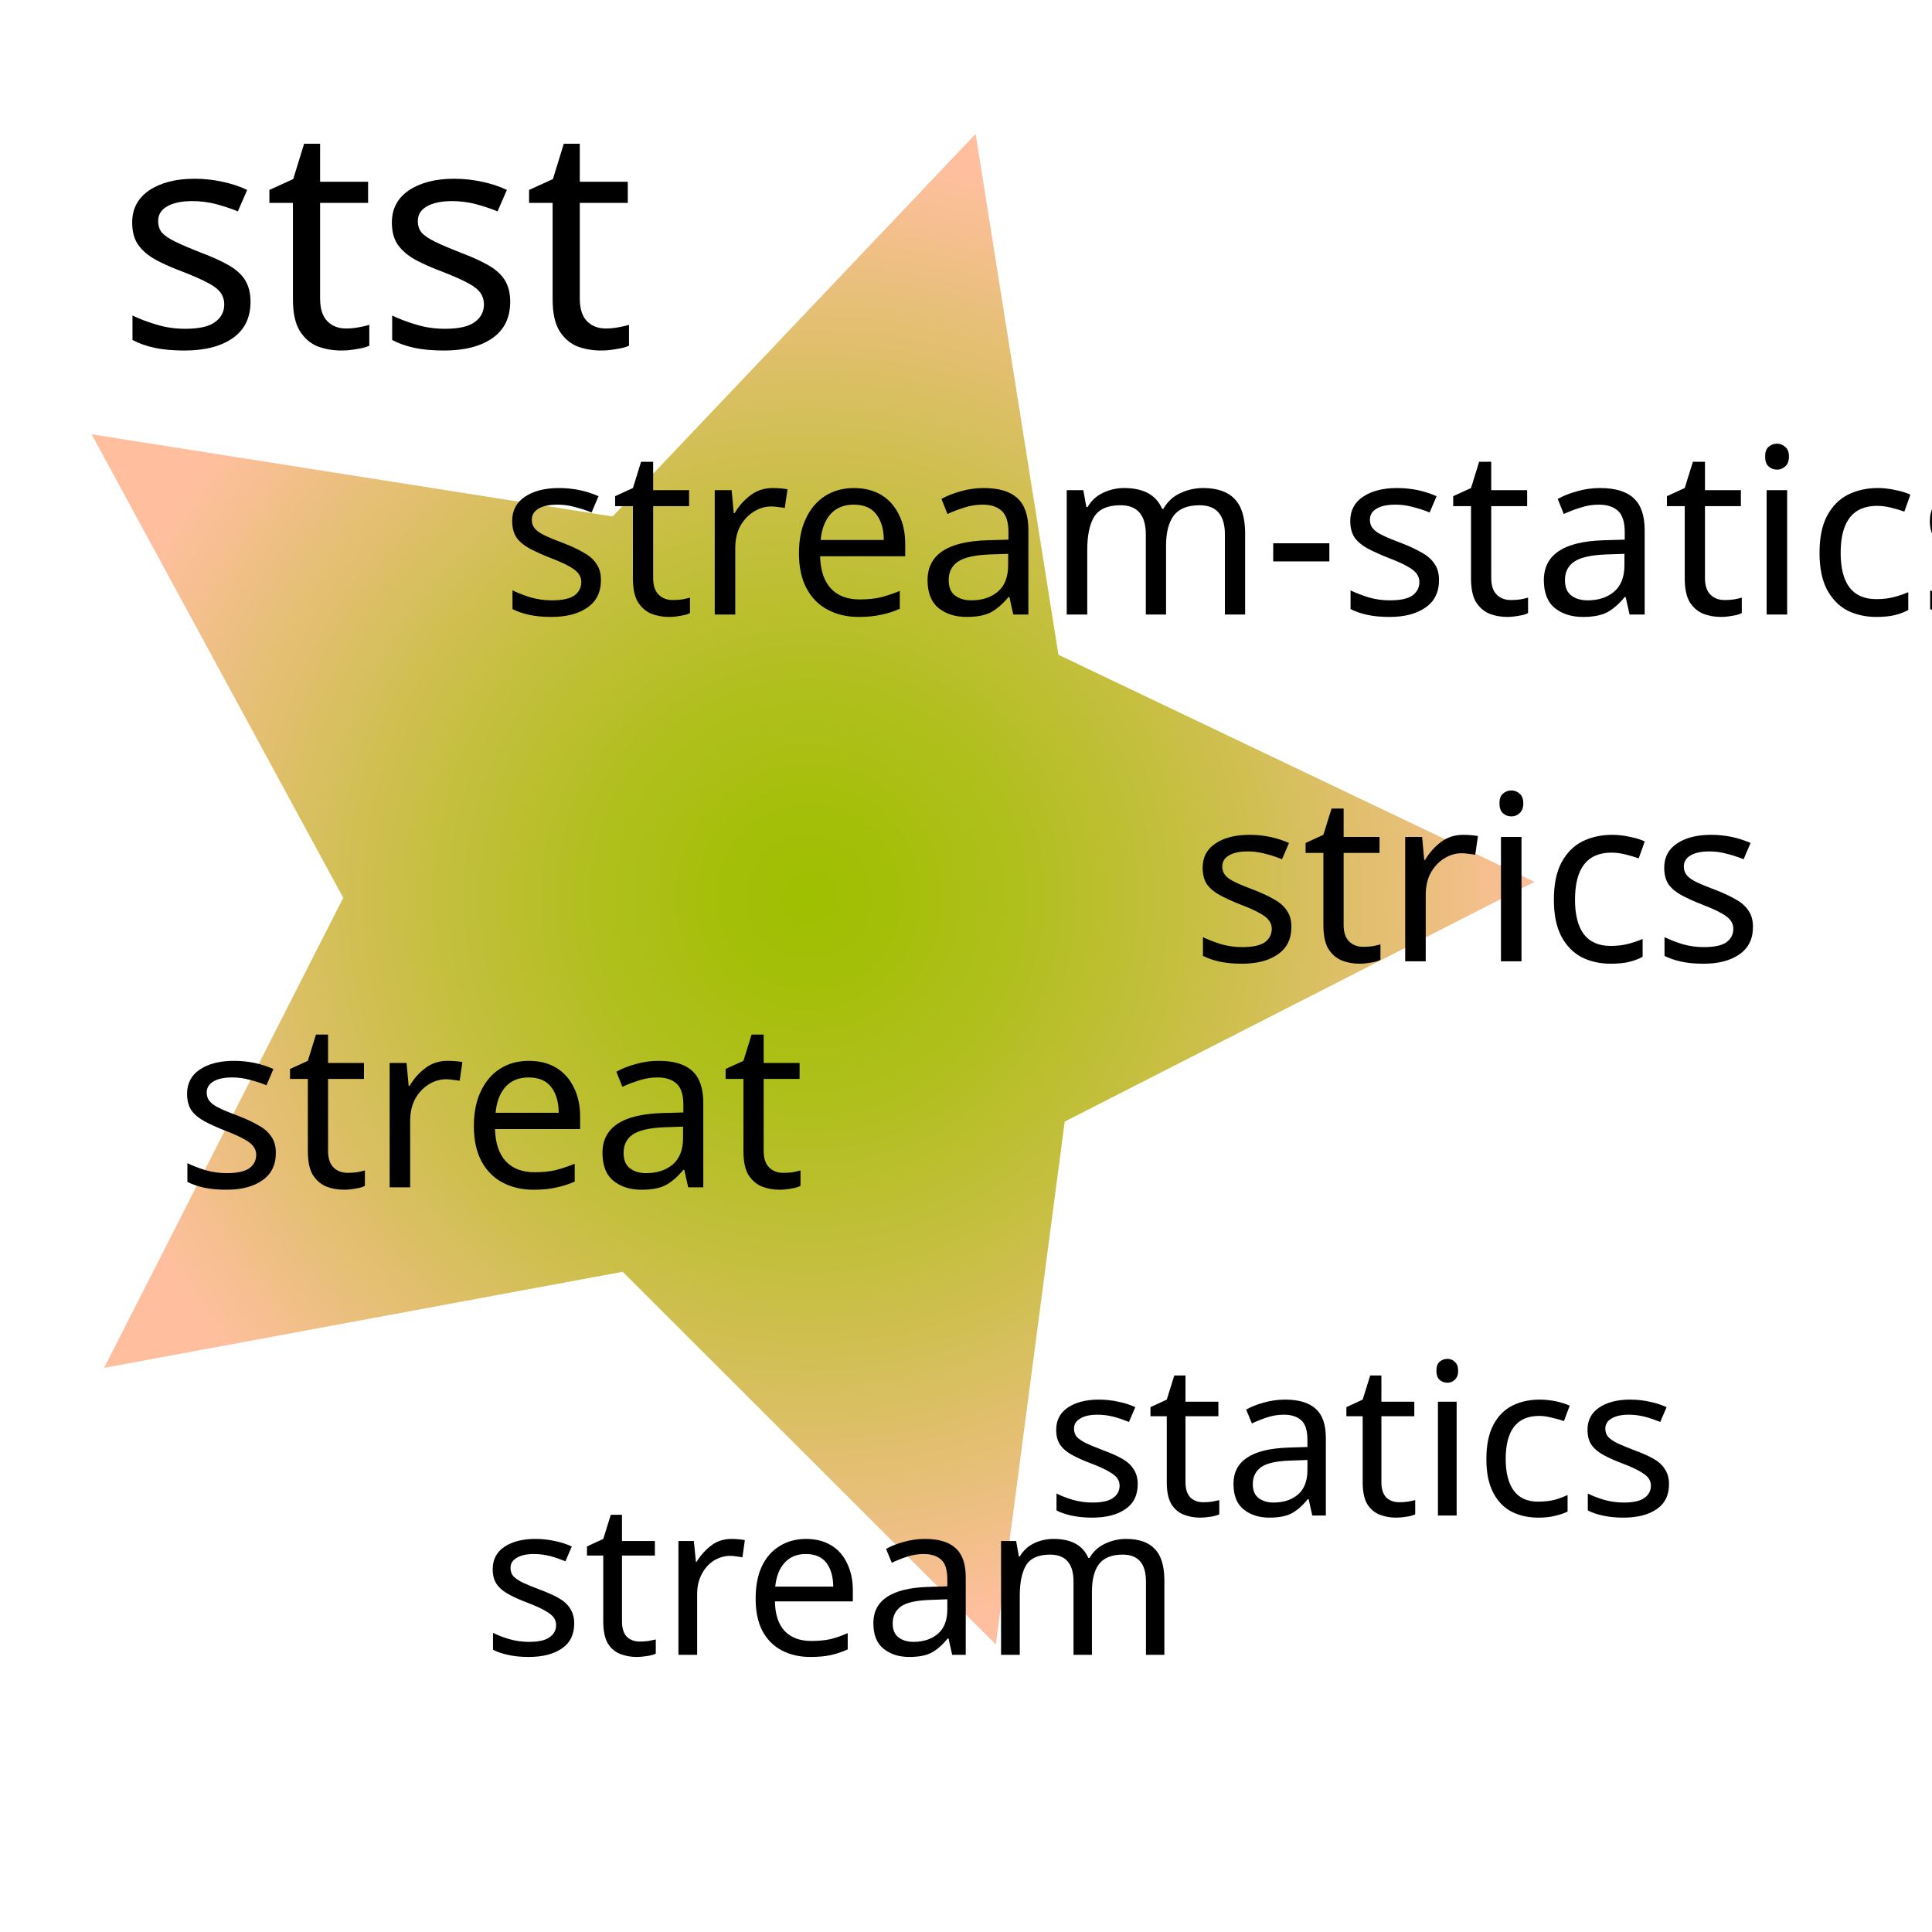
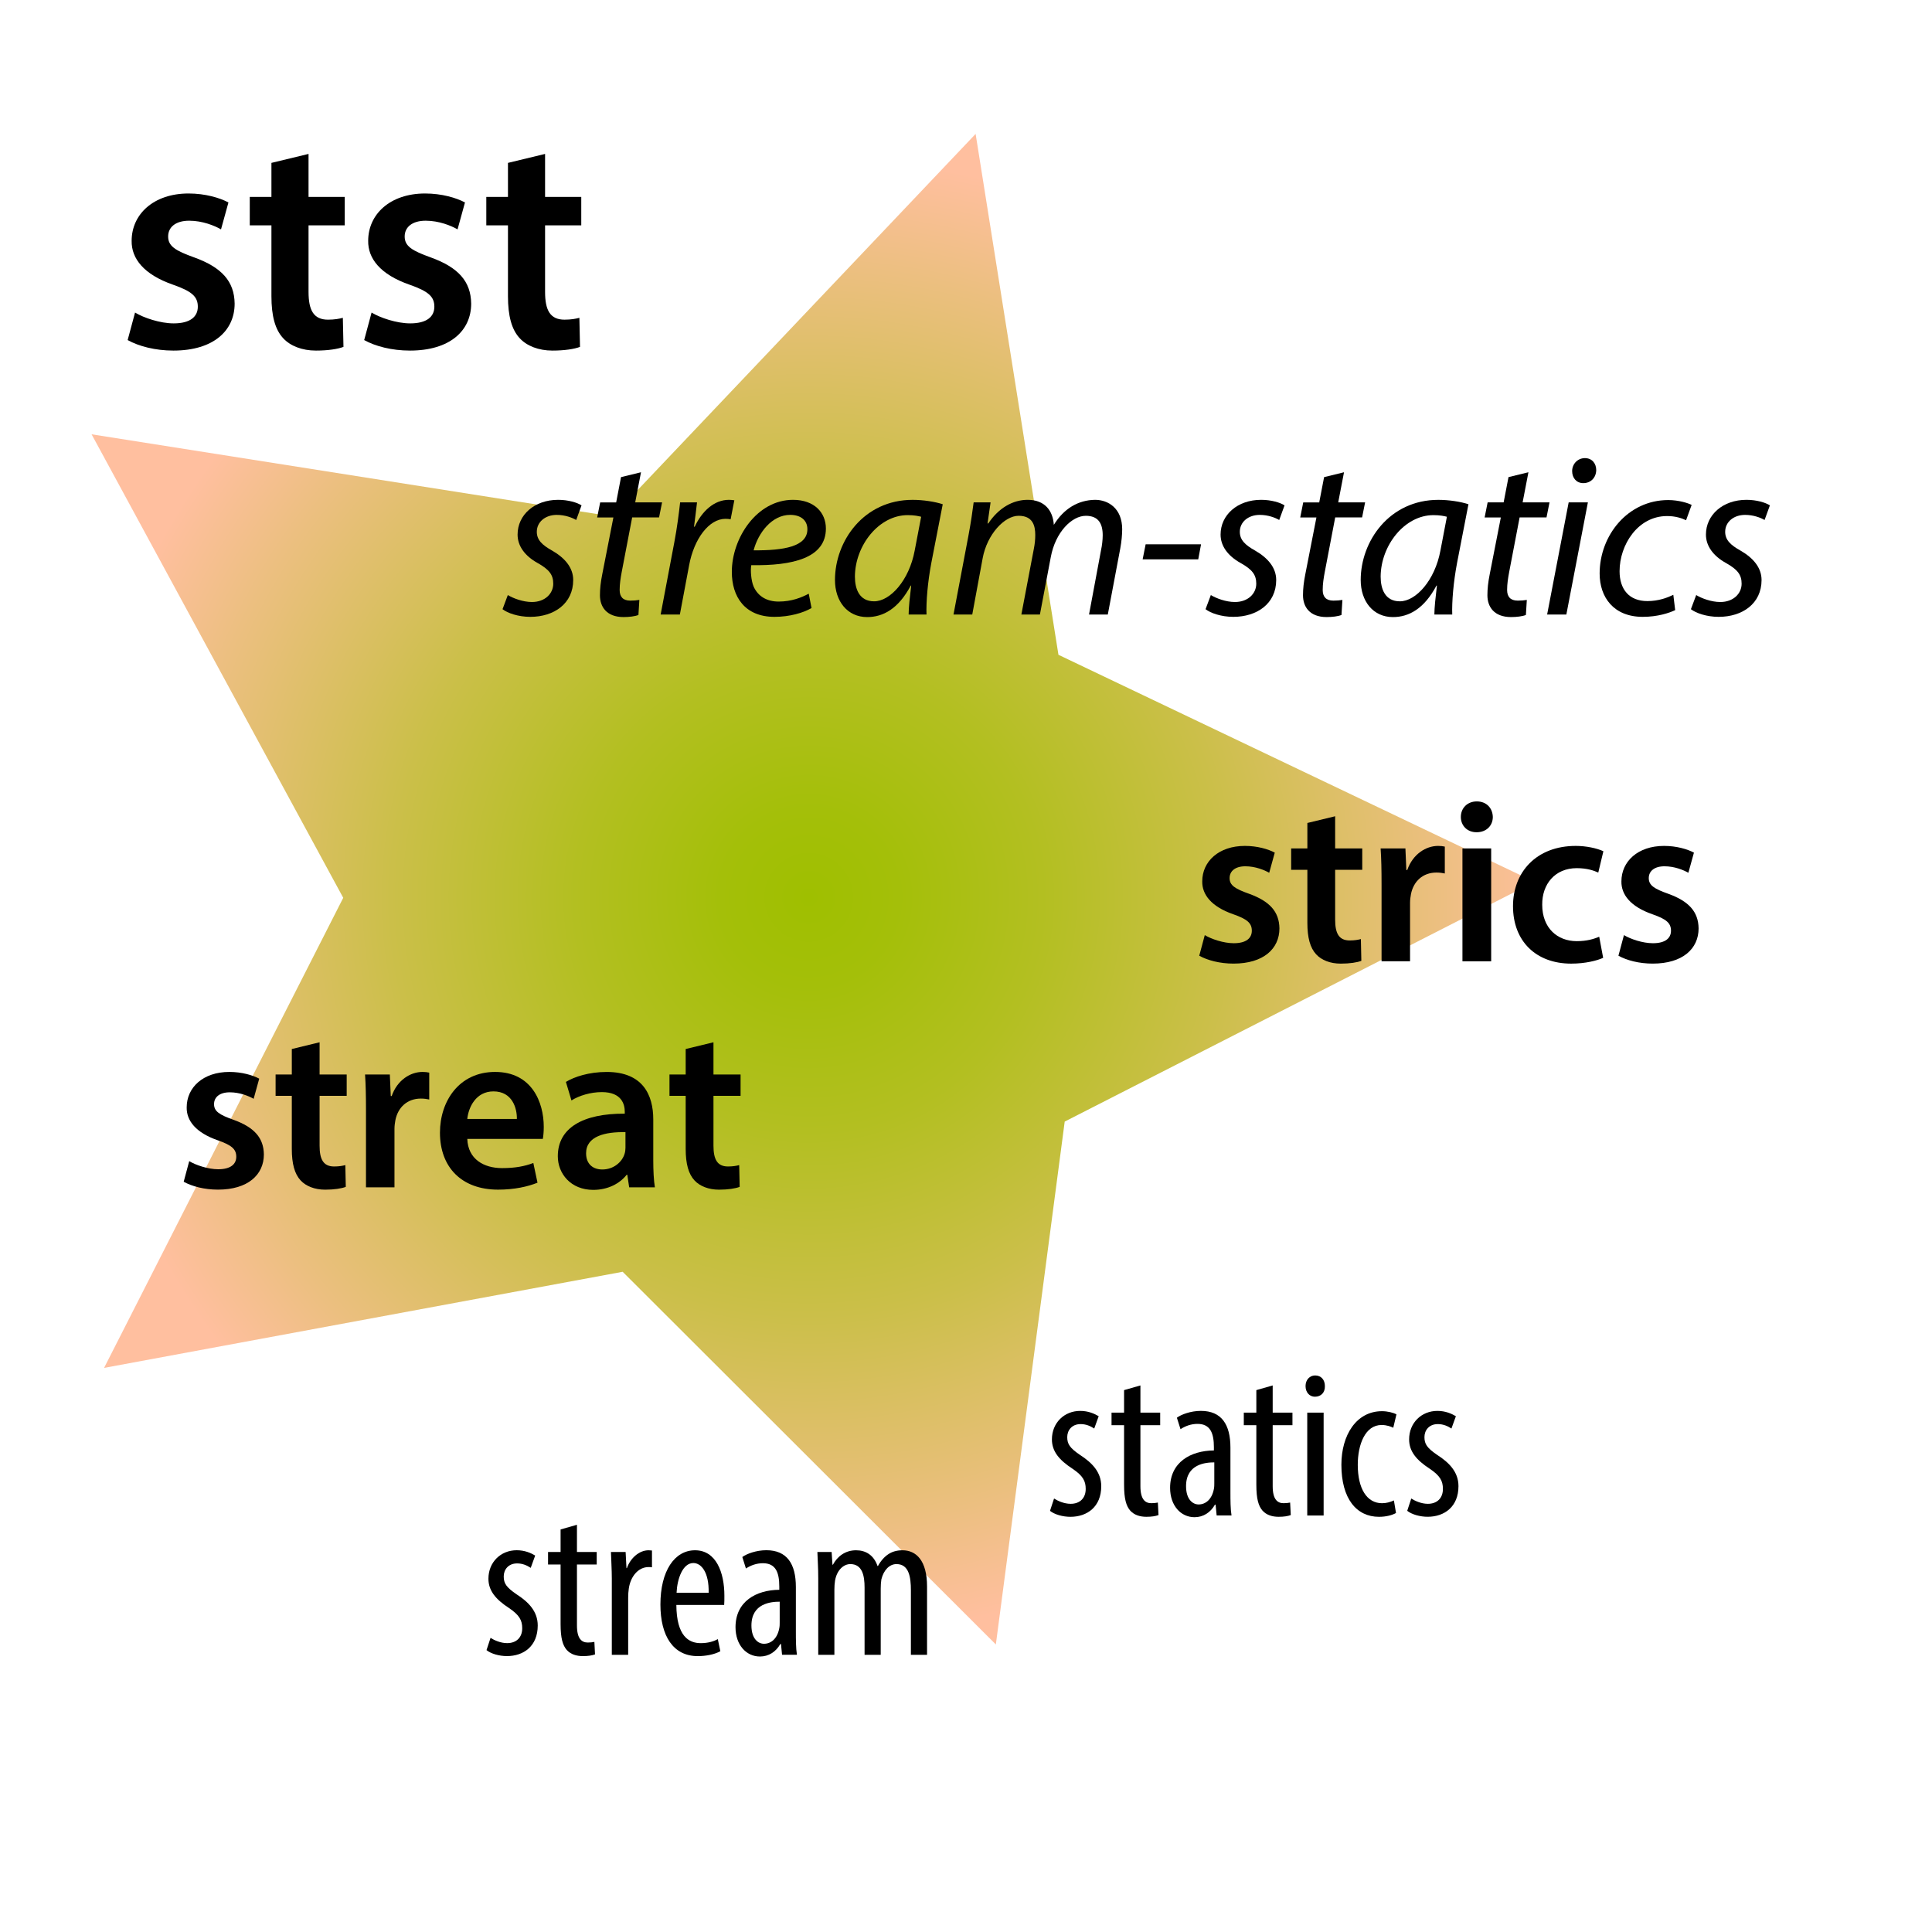
<svg xmlns="http://www.w3.org/2000/svg" version="1.1" id="Layer_1" x="0px" y="0px" width="100px" height="100px" viewBox="0 0 100 100" enable-background="new 0 0 100 100" xml:space="preserve">
  <radialGradient id="SVGID_1_" cx="41.675" cy="46.554" r="38.326" gradientTransform="matrix(0.9989 -0.0462 0.0462 0.9989 -1.9199 1.8701)" gradientUnits="userSpaceOnUse">
    <stop offset="0" style="stop-color:#9FBF00" />
    <stop offset="0.12" style="stop-color:#A4BF09" />
    <stop offset="0.316" style="stop-color:#B3BF21" />
    <stop offset="0.564" style="stop-color:#CBBF49" />
    <stop offset="0.85" style="stop-color:#ECBF80" />
    <stop offset="1" style="stop-color:#FFBF9F" />
  </radialGradient>
  <polygon fill="url(#SVGID_1_)" points="51.545,85.118 32.229,65.827 5.387,70.802 17.766,46.471 4.74,22.479 31.706,26.733   50.498,6.931 54.785,33.892 79.425,45.645 55.109,58.053 " />
-   <text transform="matrix(1 0 0 1 25.9009 31.8076)" font-family="'MyriadPro-It'" font-size="12">stream-statics</text>
-   <text transform="matrix(1 0 0 1 9.0742 61.4556)" font-family="'MyriadPro-Semibold'" font-size="12">streat</text>
-   <text transform="matrix(1 0 0 1 24.9399 85.6543)" font-family="'MyriadPro-Cond'" font-size="11">stream</text>
-   <text transform="matrix(1 0 0 1 6.0293 17.9868)" font-family="'MyriadPro-Semibold'" font-size="16">stst</text>
-   <text transform="matrix(1 0 0 1 61.6392 49.7568)" font-family="'MyriadPro-Semibold'" font-size="12">strics</text>
-   <text transform="matrix(1 0 0 1 54.1064 78.4434)" font-family="'MyriadPro-Cond'" font-size="11">statics</text>
+   <g>
+     <path d="M26.285,30.8c0.276,0.168,0.78,0.36,1.248,0.36c0.671,0,1.103-0.432,1.103-0.948c0-0.456-0.204-0.731-0.803-1.067   c-0.672-0.372-1.043-0.888-1.043-1.475c0-1.02,0.875-1.799,2.099-1.799c0.528,0,0.996,0.144,1.211,0.288l-0.276,0.756   c-0.204-0.12-0.576-0.264-1.007-0.264c-0.6,0-1.032,0.372-1.032,0.875c0,0.42,0.276,0.684,0.792,0.972   c0.648,0.372,1.092,0.875,1.092,1.523c0,1.224-0.996,1.907-2.219,1.907c-0.624,0-1.176-0.192-1.439-0.396L26.285,30.8z" />
+     <path d="M33.178,24.444l-0.3,1.559h1.391l-0.156,0.779h-1.392l-0.54,2.819c-0.06,0.324-0.108,0.624-0.108,0.935   c0,0.348,0.168,0.552,0.552,0.552c0.168,0,0.336-0.012,0.468-0.036l-0.048,0.779c-0.18,0.072-0.48,0.108-0.768,0.108   c-0.888,0-1.224-0.54-1.224-1.127c0-0.335,0.036-0.671,0.12-1.091l0.576-2.938h-0.84l0.156-0.779h0.828l0.251-1.308L33.178,24.444z   " />
+     <path d="M34.195,31.808l0.708-3.742c0.144-0.756,0.24-1.523,0.3-2.063h0.875c-0.048,0.408-0.096,0.815-0.156,1.259h0.036   c0.372-0.792,0.996-1.391,1.775-1.391c0.084,0,0.204,0.012,0.276,0.024l-0.192,0.983c-0.06-0.012-0.156-0.024-0.264-0.024   c-0.863,0-1.631,1.043-1.883,2.398l-0.48,2.555H34.195z" />
+     <path d="M42.005,31.472c-0.432,0.252-1.139,0.456-1.919,0.456c-1.535,0-2.207-1.043-2.207-2.327c0-1.751,1.295-3.73,3.166-3.73   c1.104,0,1.703,0.66,1.703,1.487c0,1.523-1.715,1.931-3.862,1.895c-0.048,0.252-0.012,0.792,0.12,1.104   c0.228,0.516,0.696,0.78,1.295,0.78c0.684,0,1.199-0.216,1.559-0.408L42.005,31.472z M40.902,26.65   c-0.947,0-1.655,0.923-1.895,1.835c1.56,0.012,2.783-0.192,2.783-1.091C41.79,26.915,41.43,26.65,40.902,26.65z" />
+     <path d="M47.031,31.808c0-0.348,0.061-0.899,0.132-1.499H47.14c-0.636,1.199-1.428,1.631-2.255,1.631   c-1.02,0-1.667-0.815-1.667-1.919c0-2.015,1.487-4.149,4.018-4.149c0.552,0,1.163,0.096,1.56,0.228l-0.588,3.022   c-0.192,1.007-0.276,2.039-0.252,2.687H47.031z M47.679,26.747c-0.144-0.036-0.359-0.084-0.695-0.084   c-1.499,0-2.723,1.571-2.734,3.178c0,0.647,0.228,1.283,0.995,1.283c0.828,0,1.812-1.08,2.099-2.626L47.679,26.747z" />
+     <path d="M49.353,31.808l0.779-4.114c0.12-0.647,0.204-1.211,0.264-1.691h0.876l-0.156,1.091h0.036   c0.54-0.804,1.271-1.223,2.039-1.223c0.888,0,1.308,0.563,1.355,1.295c0.516-0.839,1.259-1.283,2.135-1.295   c0.671,0,1.403,0.432,1.403,1.523c0,0.276-0.036,0.66-0.097,0.983l-0.647,3.43h-0.972l0.624-3.346   c0.048-0.216,0.084-0.516,0.084-0.755c0-0.612-0.228-1.008-0.876-1.008c-0.719,0-1.57,0.84-1.811,2.135l-0.563,2.974h-0.96   l0.647-3.406c0.049-0.252,0.072-0.479,0.072-0.708c0-0.492-0.132-0.996-0.863-0.996s-1.631,0.959-1.859,2.195l-0.539,2.915H49.353z   " />
+     <path d="M62.166,28.174l-0.145,0.779h-2.878l0.155-0.779H62.166z" />
+     <path d="M62.673,30.8c0.275,0.168,0.779,0.36,1.247,0.36c0.672,0,1.104-0.432,1.104-0.948c0-0.456-0.204-0.731-0.804-1.067   c-0.671-0.372-1.043-0.888-1.043-1.475c0-1.02,0.875-1.799,2.099-1.799c0.527,0,0.995,0.144,1.211,0.288l-0.275,0.756   c-0.204-0.12-0.576-0.264-1.008-0.264c-0.6,0-1.031,0.372-1.031,0.875c0,0.42,0.276,0.684,0.792,0.972   c0.647,0.372,1.091,0.875,1.091,1.523c0,1.224-0.995,1.907-2.219,1.907c-0.623,0-1.175-0.192-1.438-0.396L62.673,30.8z" />
+     <path d="M69.566,24.444l-0.3,1.559h1.392l-0.156,0.779H69.11l-0.539,2.819c-0.061,0.324-0.108,0.624-0.108,0.935   c0,0.348,0.168,0.552,0.552,0.552c0.168,0,0.336-0.012,0.468-0.036l-0.048,0.779c-0.18,0.072-0.479,0.108-0.768,0.108   c-0.888,0-1.224-0.54-1.224-1.127c0-0.335,0.036-0.671,0.12-1.091l0.575-2.938H67.3l0.155-0.779h0.828l0.252-1.308L69.566,24.444z" />
+     <path d="M74.243,31.808c0-0.348,0.061-0.899,0.132-1.499h-0.023c-0.636,1.199-1.428,1.631-2.255,1.631   c-1.02,0-1.667-0.815-1.667-1.919c0-2.015,1.487-4.149,4.018-4.149c0.552,0,1.163,0.096,1.559,0.228l-0.587,3.022   c-0.192,1.007-0.276,2.039-0.252,2.687H74.243z M74.891,26.747c-0.144-0.036-0.359-0.084-0.695-0.084   c-1.499,0-2.723,1.571-2.734,3.178c0,0.647,0.228,1.283,0.995,1.283c0.828,0,1.812-1.08,2.099-2.626L74.891,26.747z" />
+     <path d="M79.111,24.444l-0.3,1.559h1.392l-0.156,0.779h-1.392l-0.539,2.819c-0.061,0.324-0.108,0.624-0.108,0.935   c0,0.348,0.168,0.552,0.552,0.552c0.168,0,0.336-0.012,0.468-0.036l-0.048,0.779c-0.18,0.072-0.479,0.108-0.768,0.108   c-0.888,0-1.224-0.54-1.224-1.127c0-0.335,0.036-0.671,0.12-1.091l0.575-2.938h-0.839L77,26.003h0.828l0.252-1.308L79.111,24.444z" />
+     <path d="M80.079,31.808l1.115-5.805h0.995l-1.115,5.805H80.079z M81.374,24.384c0-0.384,0.3-0.672,0.66-0.672   c0.359,0,0.587,0.264,0.587,0.624c-0.012,0.396-0.287,0.671-0.671,0.671C81.603,25.007,81.374,24.744,81.374,24.384z" />
+     <path d="M86.707,31.58c-0.301,0.144-0.9,0.348-1.68,0.348c-1.499,0-2.23-1.008-2.23-2.243c0-1.979,1.463-3.802,3.55-3.802   c0.54,0,1.031,0.156,1.212,0.252l-0.288,0.792c-0.229-0.108-0.552-0.216-0.983-0.216c-1.512,0-2.459,1.487-2.459,2.854   c0,0.936,0.492,1.547,1.439,1.547c0.588,0,1.043-0.18,1.343-0.324L86.707,31.58z" />
+     <path d="M87.795,30.8c0.275,0.168,0.779,0.36,1.247,0.36c0.672,0,1.104-0.432,1.104-0.948c0-0.456-0.204-0.731-0.804-1.067   c-0.671-0.372-1.043-0.888-1.043-1.475c0-1.02,0.875-1.799,2.099-1.799c0.527,0,0.995,0.144,1.211,0.288l-0.275,0.756   c-0.204-0.12-0.576-0.264-1.008-0.264c-0.6,0-1.031,0.372-1.031,0.875c0,0.42,0.276,0.684,0.792,0.972   c0.647,0.372,1.091,0.875,1.091,1.523c0,1.224-0.995,1.907-2.219,1.907c-0.623,0-1.175-0.192-1.438-0.396L87.795,30.8z" />
+   </g>
+   <g>
+     <path d="M9.794,60.1c0.335,0.204,0.971,0.42,1.499,0.42c0.647,0,0.936-0.264,0.936-0.647c0-0.396-0.24-0.6-0.959-0.852   c-1.14-0.396-1.619-1.02-1.607-1.703c0-1.031,0.851-1.835,2.207-1.835c0.647,0,1.211,0.168,1.547,0.348l-0.288,1.043   c-0.252-0.144-0.72-0.336-1.235-0.336c-0.528,0-0.815,0.252-0.815,0.612c0,0.372,0.276,0.552,1.02,0.815   c1.055,0.384,1.547,0.924,1.559,1.787c0,1.056-0.828,1.823-2.375,1.823c-0.708,0-1.343-0.168-1.775-0.408L9.794,60.1z" />
+     <path d="M16.542,53.948v1.667h1.403v1.104h-1.403v2.578c0,0.708,0.192,1.08,0.756,1.08c0.252,0,0.444-0.036,0.576-0.072   l0.024,1.127c-0.216,0.084-0.6,0.145-1.067,0.145c-0.54,0-0.996-0.18-1.271-0.479c-0.312-0.336-0.456-0.864-0.456-1.632v-2.746   h-0.839v-1.104h0.839v-1.319L16.542,53.948z" />
+     <path d="M18.943,57.498c0-0.792-0.012-1.355-0.048-1.883h1.283l0.048,1.115h0.048c0.288-0.827,0.971-1.247,1.595-1.247   c0.144,0,0.228,0.012,0.348,0.036v1.391c-0.12-0.024-0.252-0.048-0.432-0.048c-0.708,0-1.187,0.456-1.319,1.115   c-0.024,0.133-0.048,0.288-0.048,0.456v3.022h-1.475V57.498z" />
+     <path d="M24.187,58.949c0.036,1.056,0.864,1.512,1.799,1.512c0.684,0,1.176-0.097,1.619-0.265l0.216,1.02   c-0.503,0.204-1.199,0.36-2.039,0.36c-1.895,0-3.01-1.163-3.01-2.95c0-1.62,0.983-3.143,2.854-3.143   c1.895,0,2.519,1.559,2.519,2.843c0,0.275-0.024,0.491-0.048,0.623H24.187z M26.753,57.917c0.012-0.54-0.228-1.427-1.211-1.427   c-0.912,0-1.295,0.828-1.355,1.427H26.753z" />
+     <path d="M32.566,61.456l-0.096-0.647h-0.036c-0.36,0.456-0.971,0.779-1.727,0.779c-1.175,0-1.835-0.852-1.835-1.739   c0-1.475,1.307-2.219,3.466-2.206v-0.097c0-0.383-0.156-1.019-1.188-1.019c-0.576,0-1.175,0.18-1.571,0.432l-0.288-0.959   c0.432-0.264,1.187-0.516,2.111-0.516c1.871,0,2.411,1.188,2.411,2.459v2.11c0,0.527,0.024,1.044,0.084,1.403H32.566z    M32.375,58.601c-1.043-0.024-2.039,0.204-2.039,1.092c0,0.575,0.372,0.839,0.839,0.839c0.588,0,1.02-0.384,1.151-0.803   c0.036-0.108,0.048-0.229,0.048-0.324V58.601z" />
+     <path d="M36.929,53.948v1.667h1.403v1.104h-1.403v2.578c0,0.708,0.192,1.08,0.756,1.08c0.252,0,0.444-0.036,0.576-0.072   l0.024,1.127c-0.216,0.084-0.6,0.145-1.067,0.145c-0.54,0-0.996-0.18-1.271-0.479c-0.312-0.336-0.456-0.864-0.456-1.632v-2.746   h-0.839v-1.104h0.839v-1.319L36.929,53.948z" />
+   </g>
+   <g>
+     <path d="M25.391,84.775c0.187,0.121,0.517,0.273,0.858,0.273c0.484,0,0.781-0.297,0.781-0.77c0-0.406-0.143-0.682-0.682-1.045   c-0.693-0.451-1.067-0.902-1.067-1.518c0-0.859,0.638-1.475,1.463-1.475c0.418,0,0.737,0.143,0.957,0.275l-0.231,0.637   c-0.198-0.131-0.429-0.23-0.704-0.23c-0.462,0-0.693,0.33-0.693,0.672c0,0.363,0.132,0.561,0.66,0.924   c0.616,0.396,1.1,0.881,1.1,1.617c0,1.066-0.726,1.584-1.595,1.584c-0.396,0-0.825-0.121-1.056-0.309L25.391,84.775z" />
+     <path d="M29.863,78.922v1.408h1.023v0.648h-1.023v3.158c0,0.693,0.253,0.881,0.561,0.881c0.132,0,0.242-0.012,0.341-0.033   l0.033,0.648c-0.154,0.055-0.352,0.088-0.627,0.088c-0.33,0-0.627-0.088-0.836-0.318c-0.209-0.242-0.319-0.605-0.319-1.344v-3.08   h-0.649V80.33h0.649v-1.166L29.863,78.922z" />
+     <path d="M31.667,81.705c0-0.451-0.033-0.979-0.044-1.375h0.759l0.044,0.836h0.022c0.176-0.506,0.627-0.924,1.122-0.924   c0.066,0,0.121,0.012,0.176,0.012v0.869c-0.055-0.012-0.11-0.012-0.176-0.012c-0.539,0-0.935,0.494-1.023,1.111   c-0.022,0.143-0.033,0.309-0.033,0.484v2.947h-0.847V81.705z" />
+     <path d="M35.008,83.07c0.011,1.627,0.649,1.979,1.265,1.979c0.363,0,0.671-0.088,0.88-0.209l0.132,0.627   c-0.297,0.166-0.748,0.254-1.166,0.254c-1.276,0-1.936-1.045-1.936-2.674c0-1.727,0.726-2.805,1.793-2.805   c1.089,0,1.518,1.145,1.518,2.354c0,0.199,0,0.342-0.011,0.475H35.008z M36.68,82.441c0.022-1.066-0.385-1.539-0.792-1.539   c-0.55,0-0.836,0.814-0.869,1.539H36.68z" />
+     <path d="M40.479,85.654l-0.055-0.561h-0.033c-0.231,0.406-0.605,0.648-1.056,0.648c-0.715,0-1.265-0.604-1.265-1.518   c0-1.332,1.067-1.926,2.266-1.936v-0.166c0-0.715-0.176-1.209-0.847-1.209c-0.33,0-0.627,0.109-0.88,0.273l-0.187-0.594   c0.22-0.164,0.715-0.352,1.243-0.352c1.067,0,1.529,0.703,1.529,1.902v2.301c0,0.406,0,0.869,0.055,1.209H40.479z M40.357,82.904   c-0.44,0-1.463,0.076-1.463,1.232c0,0.693,0.352,0.945,0.649,0.945c0.374,0,0.693-0.273,0.792-0.803   c0.022-0.1,0.022-0.209,0.022-0.297V82.904z" />
+     <path d="M42.352,81.705c0-0.627-0.033-0.945-0.044-1.375h0.737l0.044,0.66h0.022c0.231-0.43,0.638-0.748,1.199-0.748   c0.495,0,0.913,0.242,1.111,0.814h0.022c0.143-0.264,0.33-0.473,0.528-0.605c0.209-0.143,0.462-0.209,0.737-0.209   c0.715,0,1.276,0.527,1.276,1.881v3.531h-0.836v-3.332c0-0.693-0.099-1.365-0.748-1.365c-0.352,0-0.66,0.297-0.781,0.793   c-0.022,0.143-0.033,0.307-0.033,0.482v3.422H44.75v-3.486c0-0.596-0.11-1.211-0.737-1.211c-0.341,0-0.693,0.297-0.792,0.857   c-0.022,0.145-0.033,0.297-0.033,0.463v3.377h-0.836V81.705z" />
+   </g>
+   <g>
+     <path d="M6.99,16.178c0.448,0.272,1.296,0.56,2.001,0.56c0.864,0,1.248-0.352,1.248-0.864c0-0.528-0.32-0.8-1.28-1.137   c-1.521-0.528-2.161-1.36-2.145-2.273c0-1.376,1.137-2.449,2.945-2.449c0.864,0,1.617,0.224,2.065,0.464l-0.384,1.393   c-0.336-0.192-0.96-0.448-1.648-0.448c-0.705,0-1.089,0.336-1.089,0.816c0,0.496,0.368,0.736,1.361,1.088   c1.409,0.512,2.065,1.232,2.081,2.385c0,1.409-1.104,2.433-3.169,2.433c-0.944,0-1.793-0.224-2.369-0.544L6.99,16.178z" />
+     <path d="M15.97,7.967v2.225h1.873v1.472H15.97v3.441c0,0.944,0.256,1.441,1.008,1.441c0.336,0,0.592-0.048,0.768-0.096l0.032,1.504   c-0.288,0.112-0.8,0.192-1.425,0.192c-0.72,0-1.328-0.24-1.696-0.64c-0.417-0.448-0.608-1.153-0.608-2.177v-3.666h-1.121v-1.472   h1.121V8.431L15.97,7.967z" />
+     <path d="M19.233,16.178c0.448,0.272,1.296,0.56,2.001,0.56c0.864,0,1.248-0.352,1.248-0.864c0-0.528-0.32-0.8-1.28-1.137   c-1.521-0.528-2.161-1.36-2.145-2.273c0-1.376,1.137-2.449,2.945-2.449c0.864,0,1.617,0.224,2.065,0.464l-0.384,1.393   c-0.336-0.192-0.96-0.448-1.648-0.448c-0.705,0-1.089,0.336-1.089,0.816c0,0.496,0.368,0.736,1.361,1.088   c1.409,0.512,2.065,1.232,2.081,2.385c0,1.409-1.104,2.433-3.169,2.433c-0.944,0-1.793-0.224-2.369-0.544L19.233,16.178z" />
+     <path d="M28.213,7.967v2.225h1.873v1.472h-1.873v3.441c0,0.944,0.256,1.441,1.008,1.441c0.336,0,0.592-0.048,0.768-0.096   l0.032,1.504c-0.288,0.112-0.8,0.192-1.425,0.192c-0.72,0-1.328-0.24-1.696-0.64c-0.417-0.448-0.608-1.153-0.608-2.177v-3.666   h-1.121v-1.472h1.121V8.431L28.213,7.967z" />
+   </g>
+   <g>
+     <path d="M62.359,48.401c0.336,0.204,0.971,0.42,1.499,0.42c0.647,0,0.936-0.264,0.936-0.647c0-0.396-0.24-0.6-0.959-0.852   c-1.139-0.396-1.619-1.02-1.607-1.703c0-1.031,0.852-1.835,2.207-1.835c0.647,0,1.211,0.168,1.547,0.348l-0.288,1.043   c-0.252-0.144-0.72-0.336-1.235-0.336c-0.528,0-0.815,0.252-0.815,0.612c0,0.372,0.276,0.552,1.02,0.815   c1.055,0.384,1.547,0.924,1.559,1.787c0,1.056-0.828,1.823-2.375,1.823c-0.708,0-1.344-0.168-1.775-0.408L62.359,48.401z" />
+     <path d="M69.107,42.249v1.667h1.403v1.104h-1.403v2.579c0,0.708,0.192,1.079,0.756,1.079c0.252,0,0.444-0.036,0.576-0.072   l0.024,1.127c-0.216,0.084-0.6,0.144-1.067,0.144c-0.54,0-0.996-0.18-1.271-0.48c-0.312-0.336-0.456-0.863-0.456-1.631V45.02   h-0.839v-1.104h0.839v-1.319L69.107,42.249z" />
+     <path d="M71.509,45.799c0-0.792-0.012-1.355-0.048-1.883h1.283l0.048,1.115h0.048c0.288-0.827,0.971-1.247,1.595-1.247   c0.144,0,0.228,0.012,0.348,0.036v1.391c-0.12-0.024-0.252-0.048-0.432-0.048c-0.708,0-1.188,0.456-1.319,1.115   c-0.024,0.132-0.048,0.288-0.048,0.456v3.022h-1.475V45.799z" />
+     <path d="M77.268,42.285c0,0.443-0.324,0.792-0.84,0.792c-0.492,0-0.815-0.348-0.815-0.792c0-0.456,0.336-0.804,0.827-0.804   C76.943,41.481,77.256,41.829,77.268,42.285z M75.696,49.757v-5.841h1.487v5.841H75.696z" />
+     <path d="M82.979,49.577c-0.312,0.144-0.924,0.3-1.655,0.3c-1.823,0-3.011-1.164-3.011-2.975c0-1.751,1.199-3.118,3.25-3.118   c0.54,0,1.092,0.12,1.428,0.276l-0.264,1.104c-0.24-0.108-0.588-0.228-1.115-0.228c-1.127,0-1.799,0.828-1.787,1.895   c0,1.199,0.779,1.883,1.787,1.883c0.516,0,0.875-0.108,1.163-0.228L82.979,49.577z" />
+     <path d="M84.055,48.401c0.336,0.204,0.971,0.42,1.499,0.42c0.647,0,0.936-0.264,0.936-0.647c0-0.396-0.239-0.6-0.96-0.852   c-1.139-0.396-1.619-1.02-1.606-1.703c0-1.031,0.851-1.835,2.206-1.835c0.648,0,1.212,0.168,1.548,0.348l-0.288,1.043   c-0.252-0.144-0.72-0.336-1.235-0.336c-0.528,0-0.815,0.252-0.815,0.612c0,0.372,0.275,0.552,1.02,0.815   c1.055,0.384,1.547,0.924,1.559,1.787c0,1.056-0.827,1.823-2.375,1.823c-0.707,0-1.342-0.168-1.774-0.408L84.055,48.401z" />
+   </g>
+   <g>
+     <path d="M54.558,77.563c0.187,0.121,0.517,0.274,0.858,0.274c0.483,0,0.78-0.297,0.78-0.77c0-0.407-0.143-0.683-0.682-1.045   c-0.693-0.451-1.067-0.902-1.067-1.519c0-0.858,0.639-1.475,1.464-1.475c0.418,0,0.736,0.144,0.957,0.275l-0.231,0.638   c-0.198-0.132-0.429-0.23-0.704-0.23c-0.462,0-0.693,0.33-0.693,0.671c0,0.363,0.133,0.562,0.66,0.924   C56.516,75.704,57,76.188,57,76.925c0,1.067-0.727,1.585-1.596,1.585c-0.396,0-0.825-0.121-1.056-0.309L54.558,77.563z" />
+     <path d="M59.028,71.71v1.408h1.023v0.649h-1.023v3.157c0,0.693,0.253,0.881,0.562,0.881c0.132,0,0.242-0.012,0.341-0.033   l0.033,0.648c-0.154,0.056-0.353,0.089-0.627,0.089c-0.33,0-0.627-0.089-0.836-0.319c-0.209-0.242-0.319-0.605-0.319-1.343v-3.08   h-0.649v-0.649h0.649v-1.166L59.028,71.71z" />
+     <path d="M62.974,78.443l-0.055-0.562h-0.033c-0.231,0.407-0.605,0.649-1.057,0.649c-0.715,0-1.265-0.604-1.265-1.519   c0-1.331,1.067-1.925,2.267-1.936v-0.165c0-0.716-0.177-1.21-0.848-1.21c-0.33,0-0.627,0.109-0.88,0.274l-0.188-0.594   c0.221-0.165,0.716-0.353,1.243-0.353c1.067,0,1.529,0.704,1.529,1.903v2.3c0,0.407,0,0.869,0.056,1.21H62.974z M62.853,75.693   c-0.439,0-1.463,0.076-1.463,1.231c0,0.693,0.352,0.946,0.649,0.946c0.374,0,0.692-0.274,0.792-0.803   c0.021-0.1,0.021-0.209,0.021-0.297V75.693z" />
+     <path d="M65.874,71.71v1.408h1.023v0.649h-1.023v3.157c0,0.693,0.253,0.881,0.562,0.881c0.132,0,0.242-0.012,0.341-0.033   l0.033,0.648c-0.154,0.056-0.353,0.089-0.627,0.089c-0.33,0-0.627-0.089-0.836-0.319c-0.209-0.242-0.319-0.605-0.319-1.343v-3.08   h-0.649v-0.649h0.649v-1.166L65.874,71.71z" />
+     <path d="M68.576,71.743c0.012,0.33-0.197,0.551-0.517,0.551c-0.275,0-0.484-0.221-0.484-0.551s0.221-0.55,0.495-0.55   C68.379,71.193,68.576,71.413,68.576,71.743z M67.663,78.443v-5.325h0.848v5.325H67.663z" />
+     <path d="M72.257,78.312c-0.187,0.109-0.506,0.198-0.88,0.198c-1.166,0-1.947-0.936-1.947-2.695c0-1.529,0.77-2.772,2.102-2.772   c0.285,0,0.594,0.076,0.748,0.165l-0.165,0.692c-0.11-0.055-0.33-0.143-0.605-0.143c-0.847,0-1.232,1.012-1.232,2.058   c0,1.243,0.474,1.991,1.255,1.991c0.23,0,0.418-0.056,0.615-0.144L72.257,78.312z" />
+     <path d="M73.047,77.563c0.187,0.121,0.517,0.274,0.858,0.274c0.483,0,0.78-0.297,0.78-0.77c0-0.407-0.143-0.683-0.682-1.045   c-0.693-0.451-1.067-0.902-1.067-1.519c0-0.858,0.639-1.475,1.464-1.475c0.418,0,0.736,0.144,0.957,0.275l-0.231,0.638   c-0.198-0.132-0.429-0.23-0.704-0.23c-0.462,0-0.693,0.33-0.693,0.671c0,0.363,0.133,0.562,0.66,0.924   c0.616,0.396,1.101,0.881,1.101,1.617c0,1.067-0.727,1.585-1.596,1.585c-0.396,0-0.825-0.121-1.056-0.309L73.047,77.563z" />
+   </g>
</svg>
